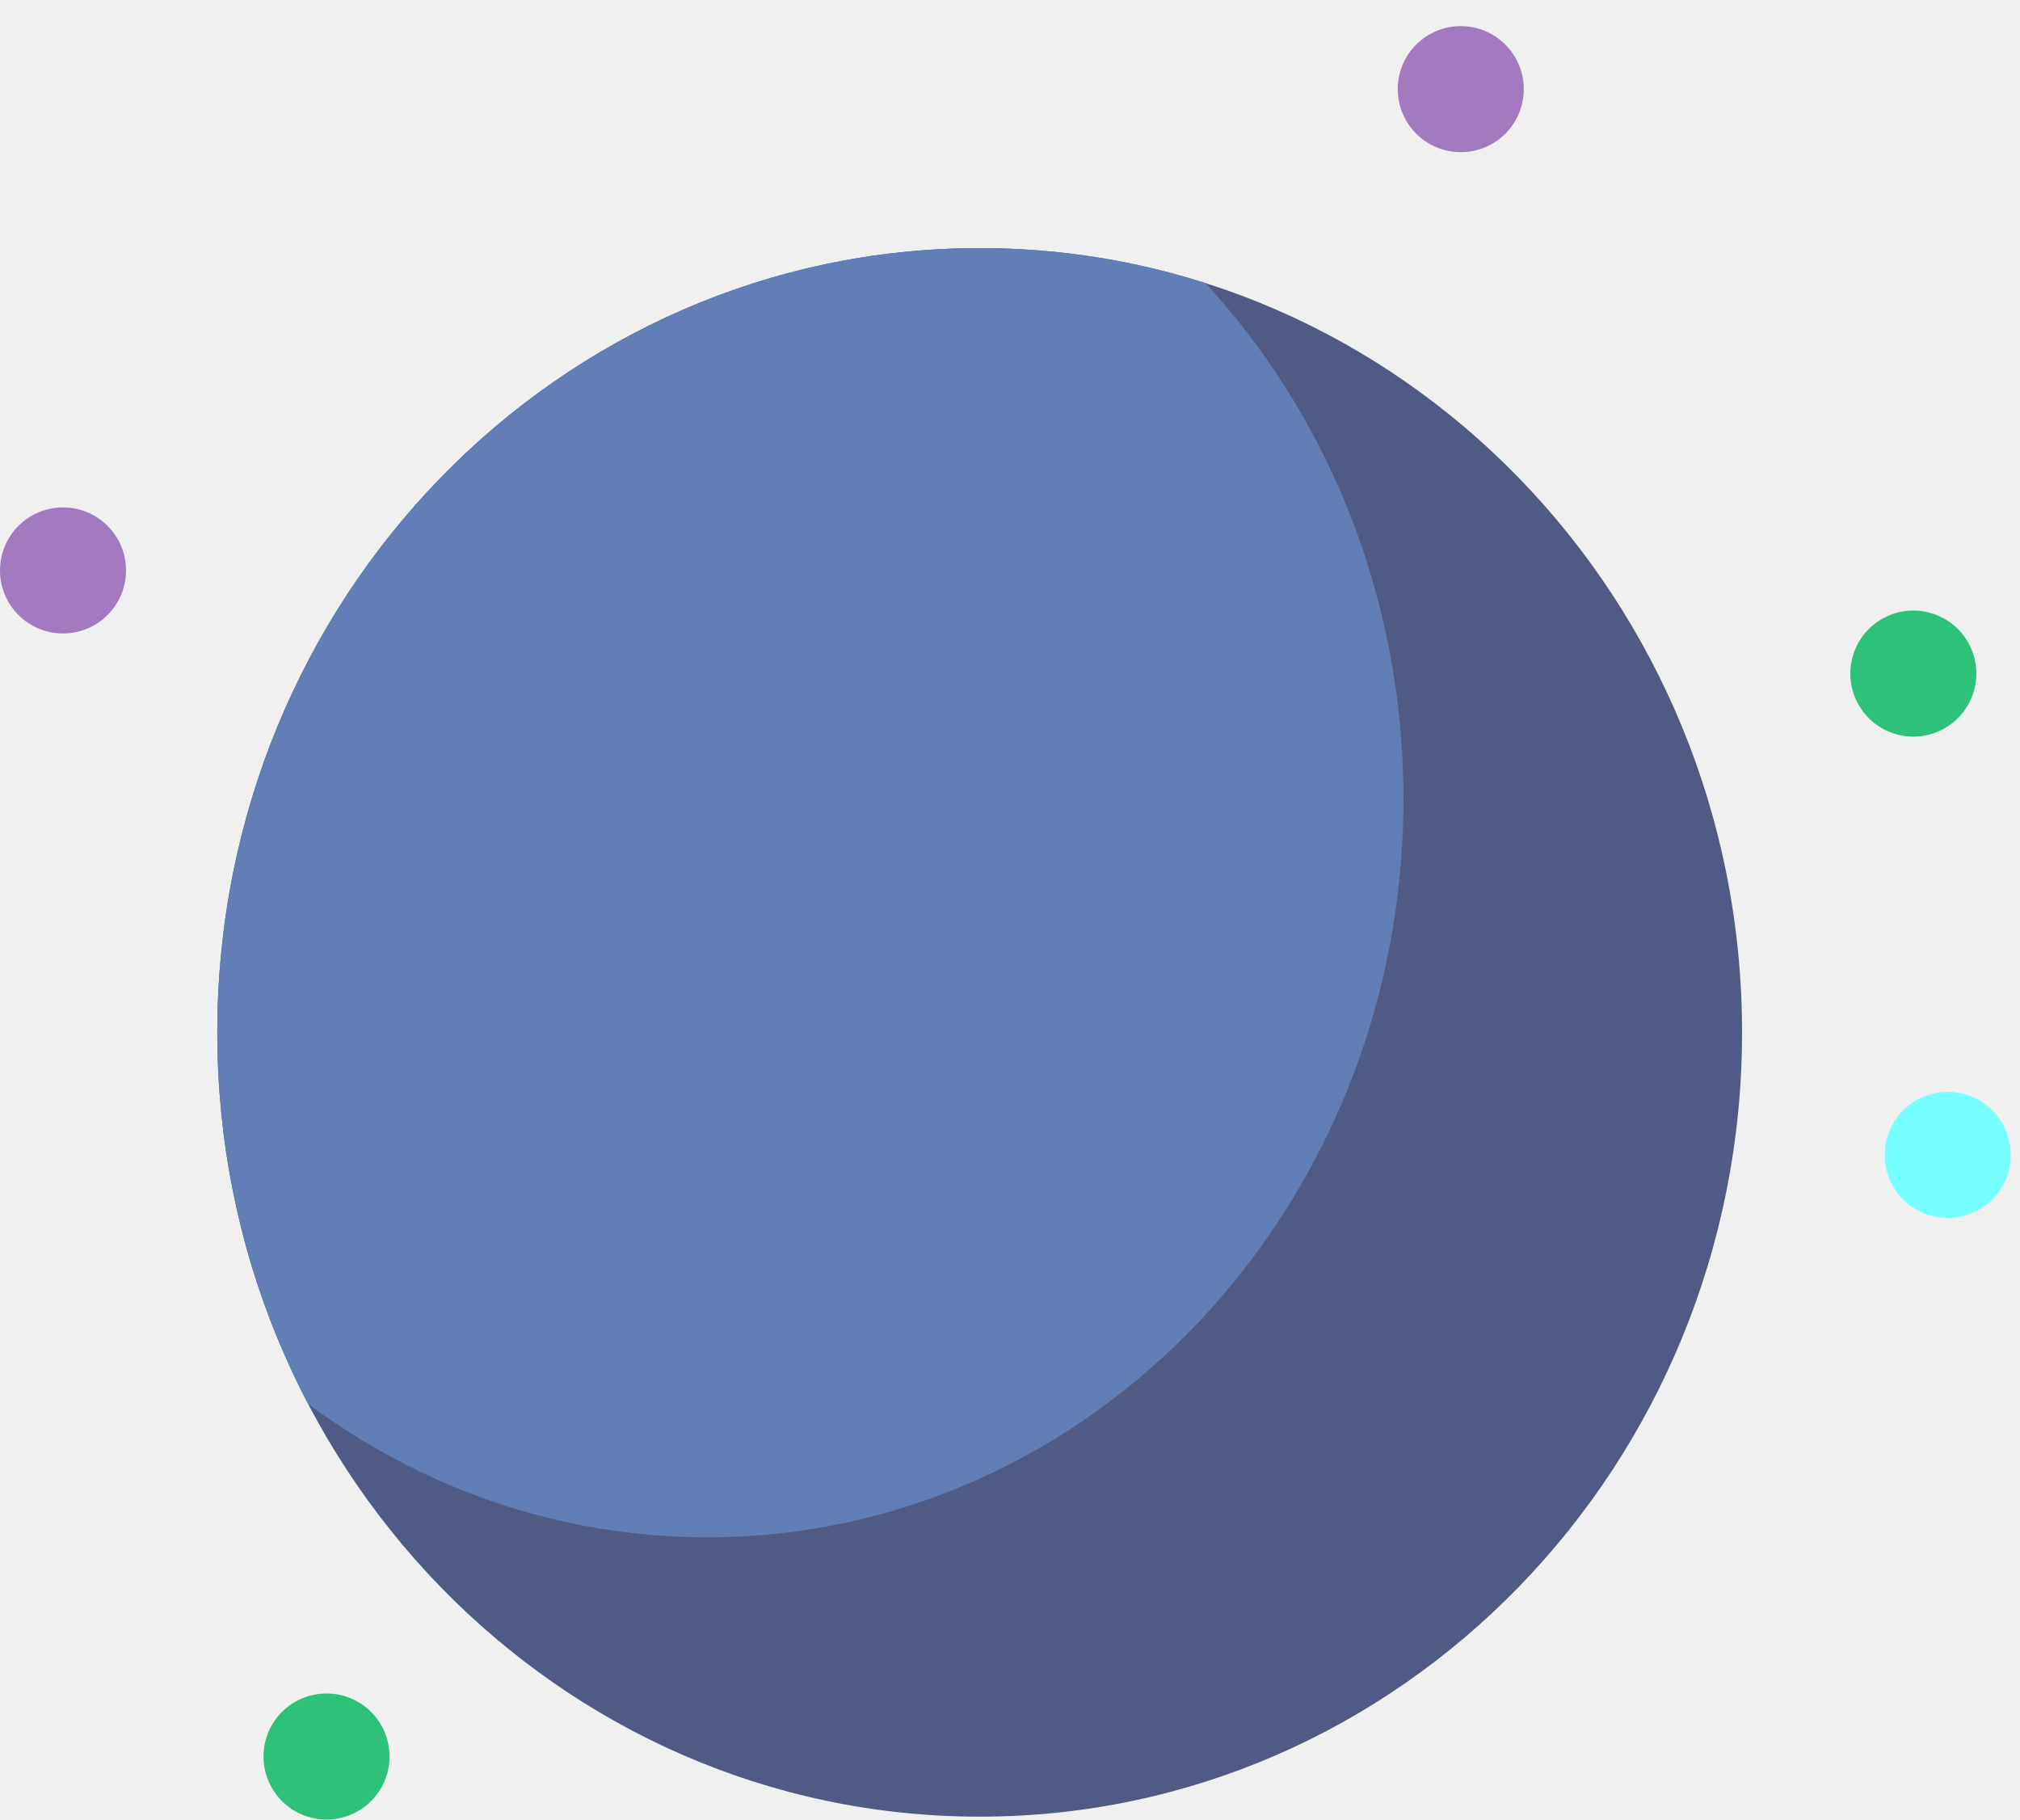
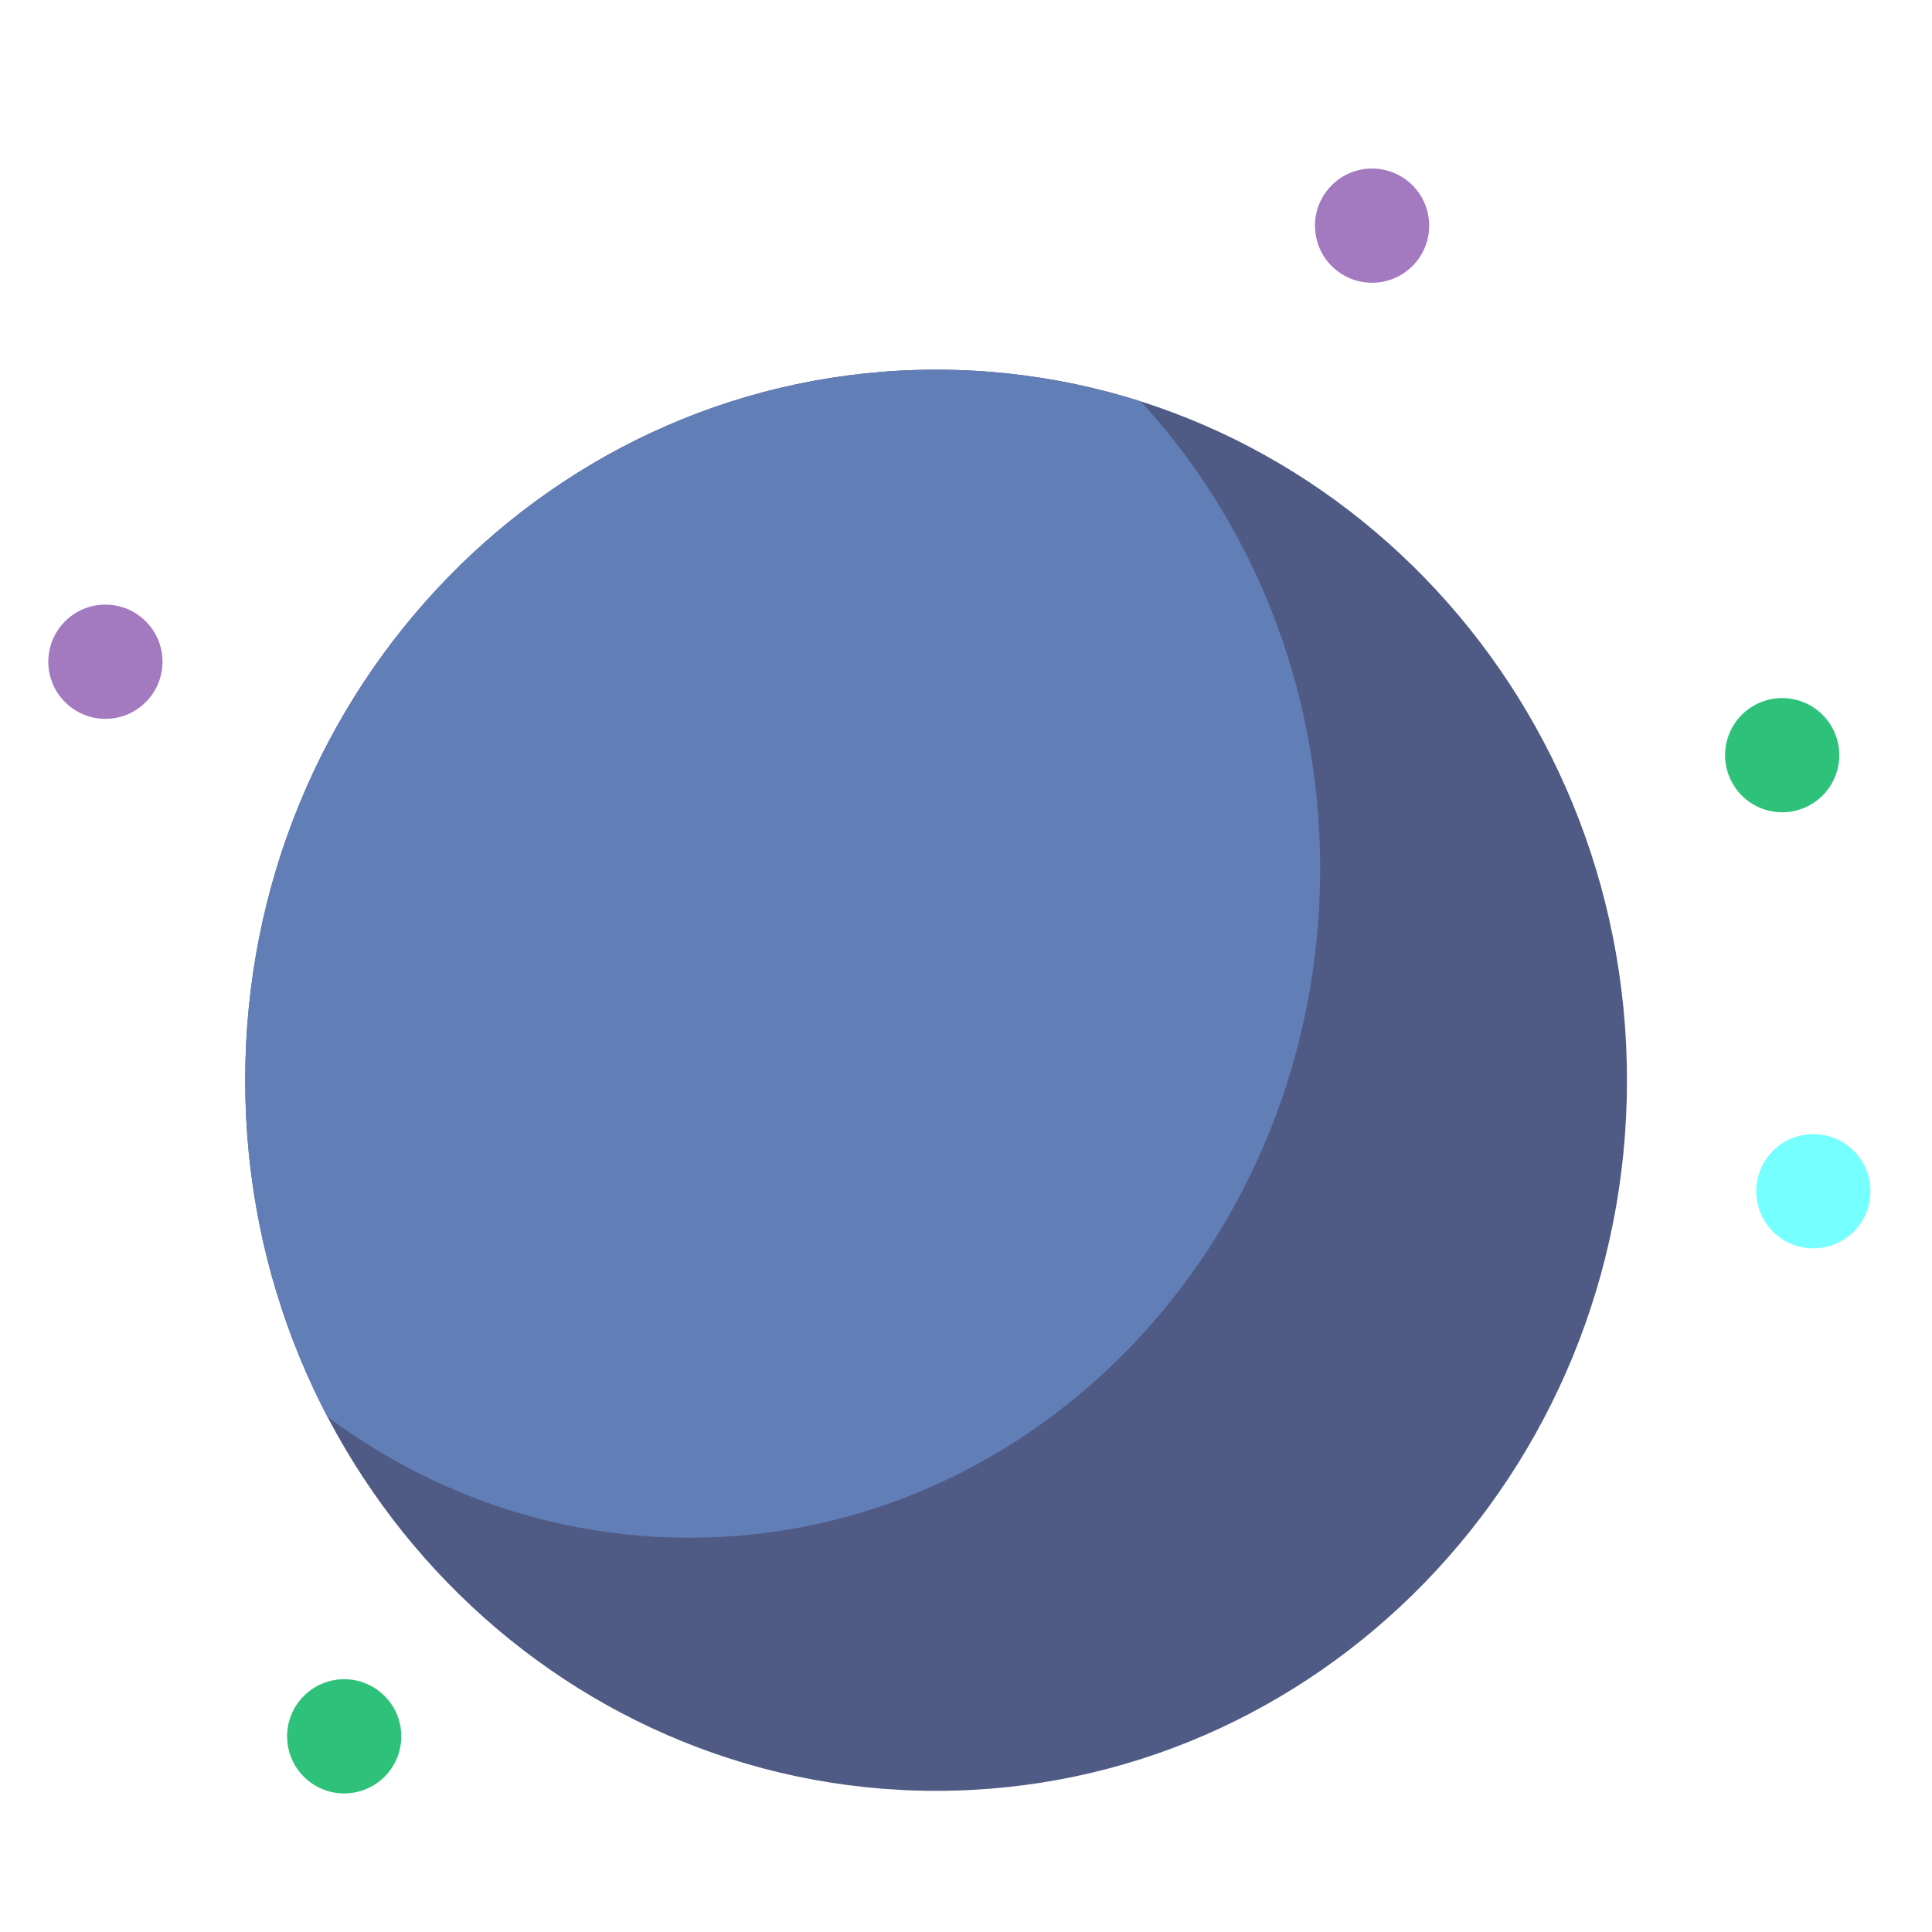
- <svg xmlns="http://www.w3.org/2000/svg" width="189.498" height="170.655" viewBox="0 0 189.498 170.655">
+ <svg xmlns="http://www.w3.org/2000/svg" width="200" height="200" viewBox="0 0 200 200">
  <defs>
-     <style>
-             .cls-1{fill:none}.cls-2{clip-path:url(#clip-path)}.cls-3{fill:#4f5b84}.cls-4{fill:#627eb7}.cls-5{fill:#a379bf}.cls-6{fill:#2dc17a}.cls-7{fill:#76ffff}
-         </style>
-     <clipPath id="clip-path">
-       <path id="Path_162" d="M3644.573 1326.435c0 40.627-32.021 73.559-71.521 73.559s-71.519-32.932-71.519-73.559 32.019-73.558 71.519-73.558 71.521 32.932 71.521 73.558z" class="cls-1" data-name="Path 162" transform="translate(-3501.532 -1252.877)" />
+     <style>.a{fill:none;}.b{fill:#fff;}.c{clip-path:url(#a);}.d{fill:#4f5b84;}.e{fill:#627eb7;}.f{fill:#a379bf;}.g{fill:#2dc17a;}.h{fill:#76ffff;}</style>
+     <clipPath id="a">
+       <path class="a" d="M3644.573,1326.435c0,40.627-32.021,73.559-71.521,73.559s-71.519-32.932-71.519-73.559,32.019-73.558,71.519-73.558S3644.573,1285.809,3644.573,1326.435Z" transform="translate(-3501.532 -1252.877)" />
    </clipPath>
  </defs>
-   <g id="PLANET" transform="translate(-3454.919 -1199.662)">
-     <g id="Group_131" data-name="Group 131" transform="translate(3475.302 1222.932)">
-       <g id="Group_130" class="cls-2" data-name="Group 130">
-         <g id="Group_128" data-name="Group 128">
-           <path id="Path_160" d="M3644.573 1326.435c0 40.627-32.021 73.559-71.521 73.559s-71.519-32.932-71.519-73.559 32.019-73.558 71.519-73.558 71.521 32.932 71.521 73.558z" class="cls-3" data-name="Path 160" transform="translate(-3501.532 -1252.877)" />
-         </g>
-         <g id="Group_129" data-name="Group 129" transform="translate(-19.332 -17.597)">
-           <path id="Path_161" d="M3587.936 1281.892c0 38.25-29.239 69.257-65.307 69.257s-65.3-31.006-65.3-69.257 29.237-69.257 65.3-69.257 65.307 31.006 65.307 69.257z" class="cls-4" data-name="Path 161" transform="translate(-3457.324 -1212.635)" />
+   <g transform="translate(-851 -1749)">
+     <rect class="b" width="200" height="200" transform="translate(851 1749)" />
+     <g transform="translate(-2598.919 564.338)">
+       <g transform="translate(3475.302 1222.932)">
+         <g class="c" transform="translate(0 0)">
+           <path class="d" d="M3644.573,1326.435c0,40.627-32.021,73.559-71.521,73.559s-71.519-32.932-71.519-73.559,32.019-73.558,71.519-73.558S3644.573,1285.809,3644.573,1326.435Z" transform="translate(-3501.532 -1252.877)" />
+           <g transform="translate(-19.332 -17.597)">
+             <path class="e" d="M3587.936,1281.892c0,38.25-29.239,69.257-65.307,69.257s-65.3-31.006-65.3-69.257,29.237-69.257,65.3-69.257S3587.936,1243.641,3587.936,1281.892Z" transform="translate(-3457.324 -1212.635)" />
+           </g>
        </g>
      </g>
+       <circle class="f" cx="5.911" cy="5.911" r="5.911" transform="translate(3454.919 1247.252)" />
+       <circle class="f" cx="5.911" cy="5.911" r="5.911" transform="translate(3583.596 1208.022) rotate(-45)" />
+       <circle class="g" cx="5.911" cy="5.911" r="5.911" transform="translate(3479.639 1358.495)" />
+       <ellipse class="g" cx="5.911" cy="5.911" rx="5.911" ry="5.911" transform="translate(3627.299 1267.232) rotate(-76.717)" />
+       <ellipse class="h" cx="5.911" cy="5.911" rx="5.911" ry="5.911" transform="translate(3630.853 1312.867) rotate(-80.783)" />
    </g>
-     <circle id="Ellipse_6" cx="5.911" cy="5.911" r="5.911" class="cls-5" data-name="Ellipse 6" transform="translate(3454.919 1247.252)" />
-     <circle id="Ellipse_7" cx="5.911" cy="5.911" r="5.911" class="cls-5" data-name="Ellipse 7" transform="rotate(-45 3250.01 -3721.772)" />
-     <circle id="Ellipse_8" cx="5.911" cy="5.911" r="5.911" class="cls-6" data-name="Ellipse 8" transform="translate(3479.639 1358.495)" />
-     <ellipse id="Ellipse_9" cx="5.911" cy="5.911" class="cls-6" data-name="Ellipse 9" rx="5.911" ry="5.911" transform="rotate(-76.717 2614.265 -1658.048)" />
-     <ellipse id="Ellipse_10" cx="5.911" cy="5.911" class="cls-7" data-name="Ellipse 10" rx="5.911" ry="5.911" transform="rotate(-80.783 2586.965 -1477.327)" />
  </g>
</svg>
